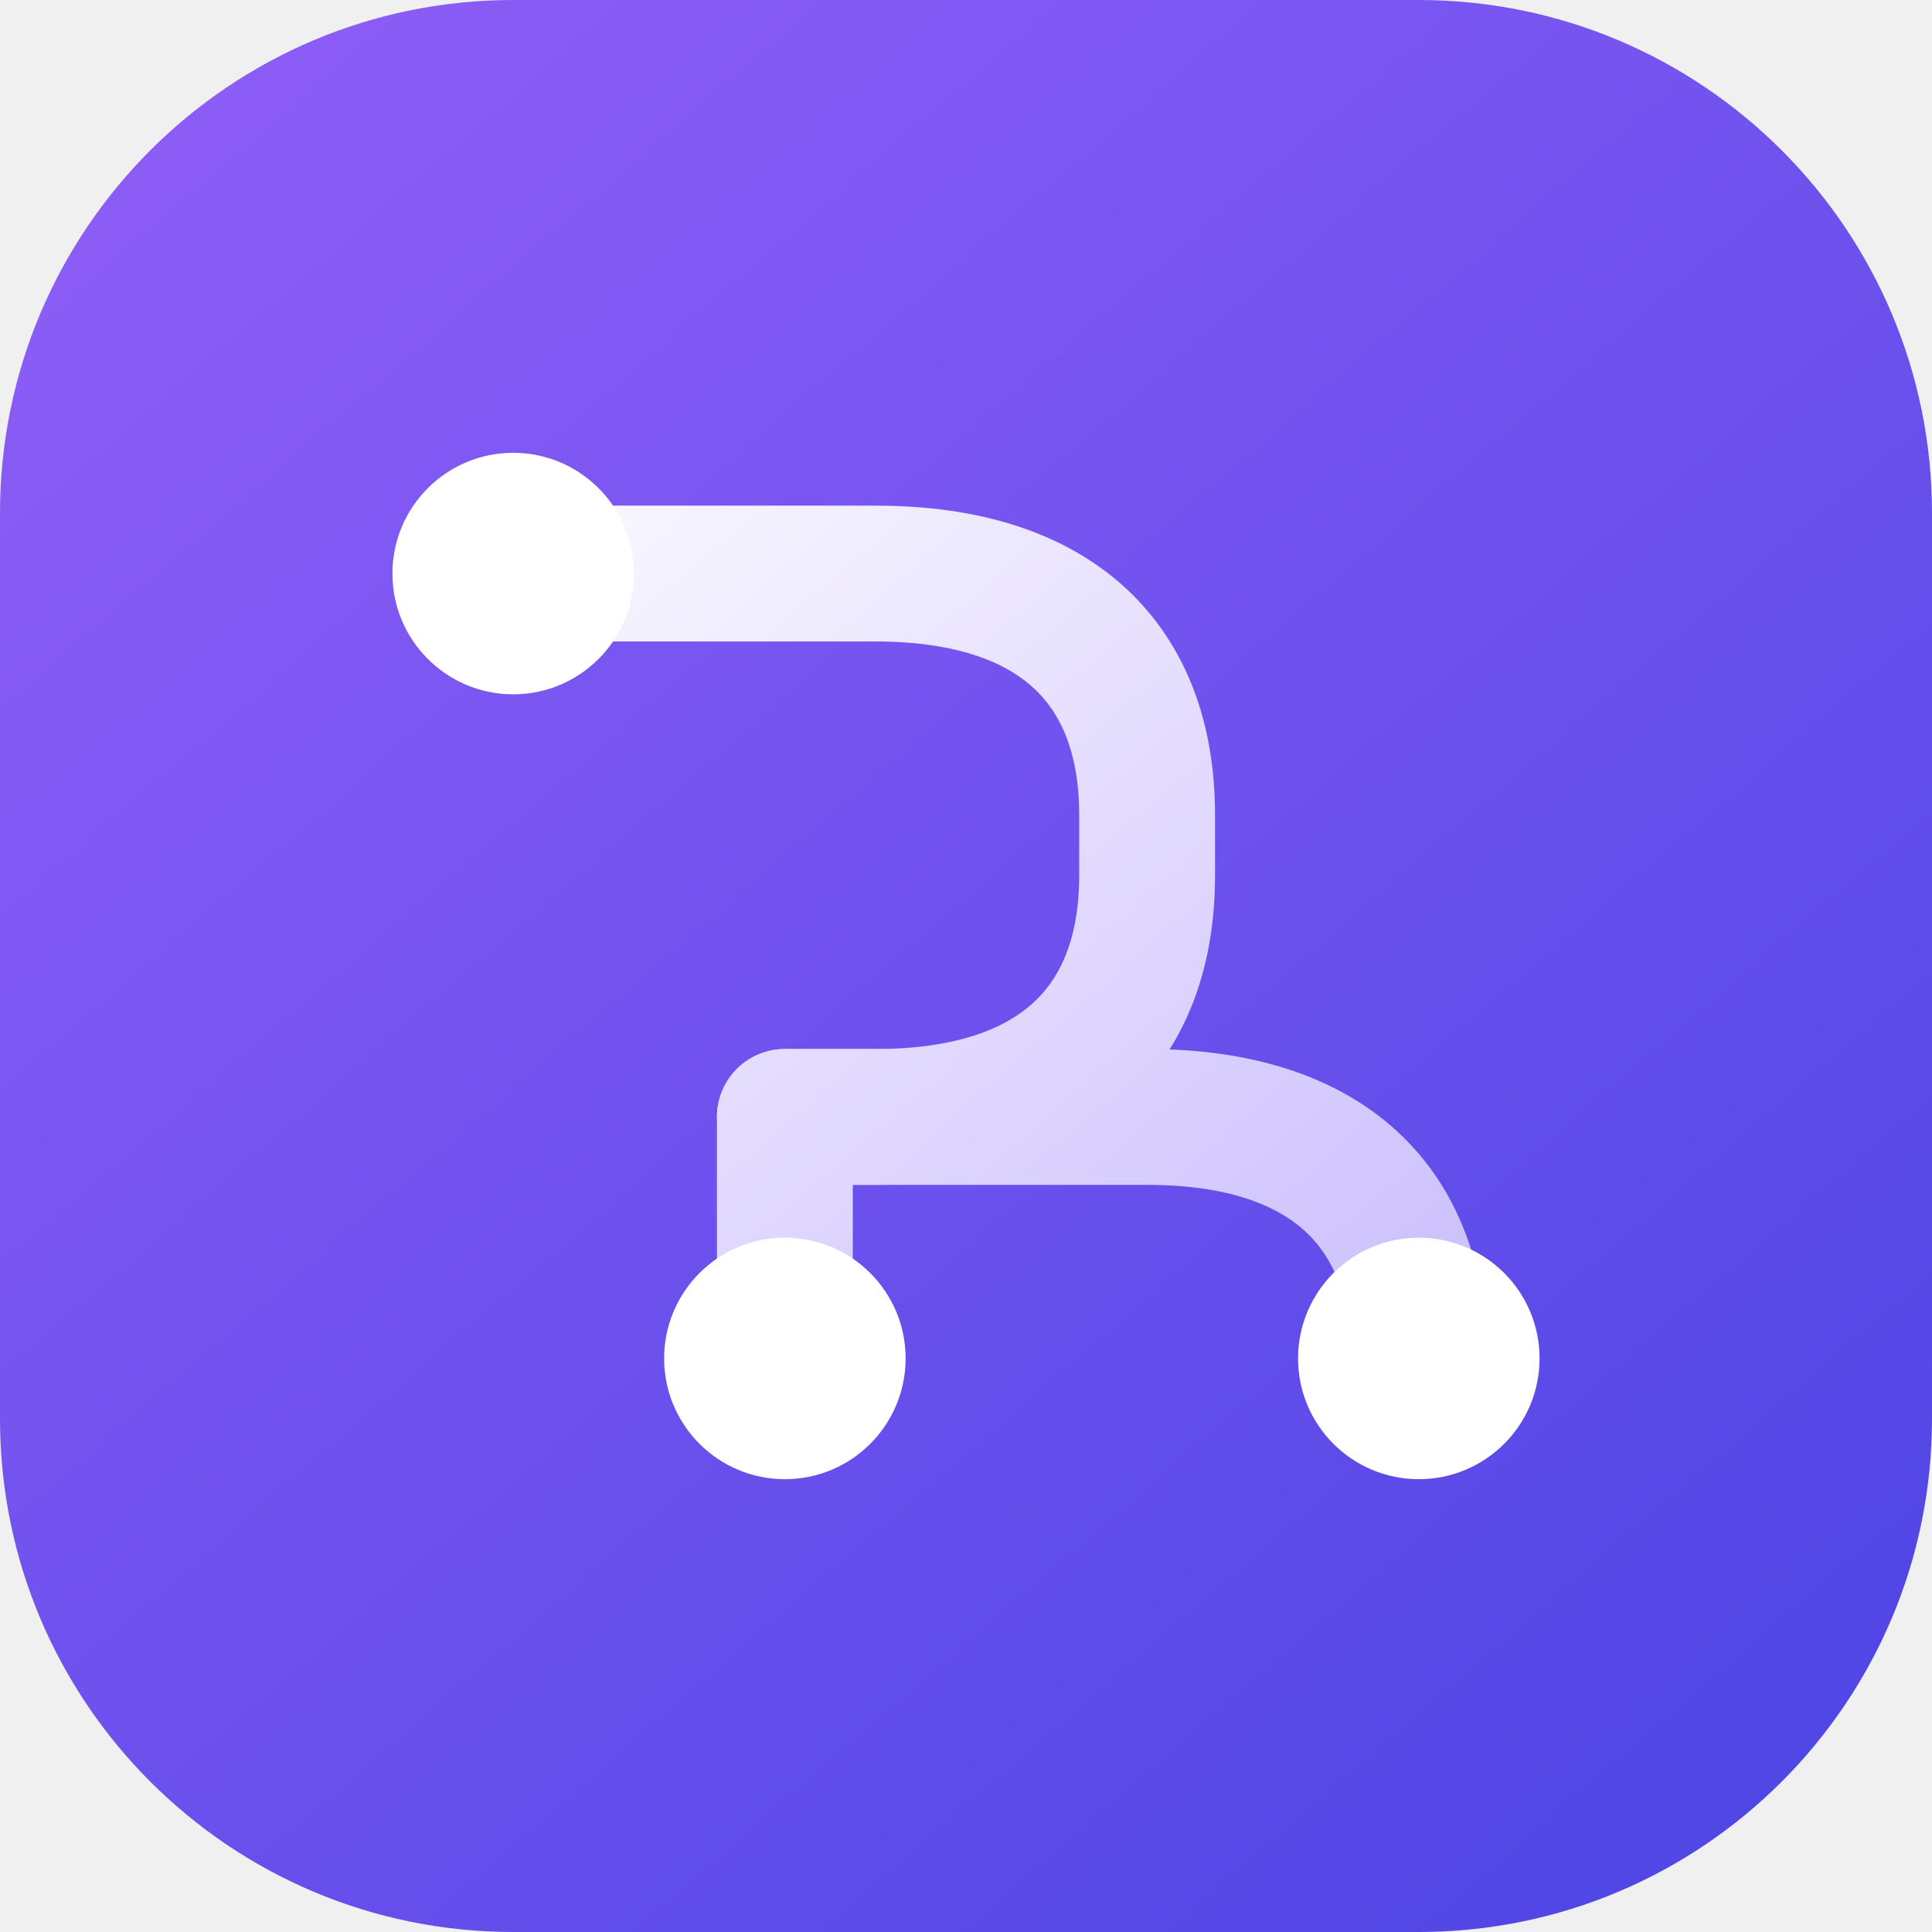
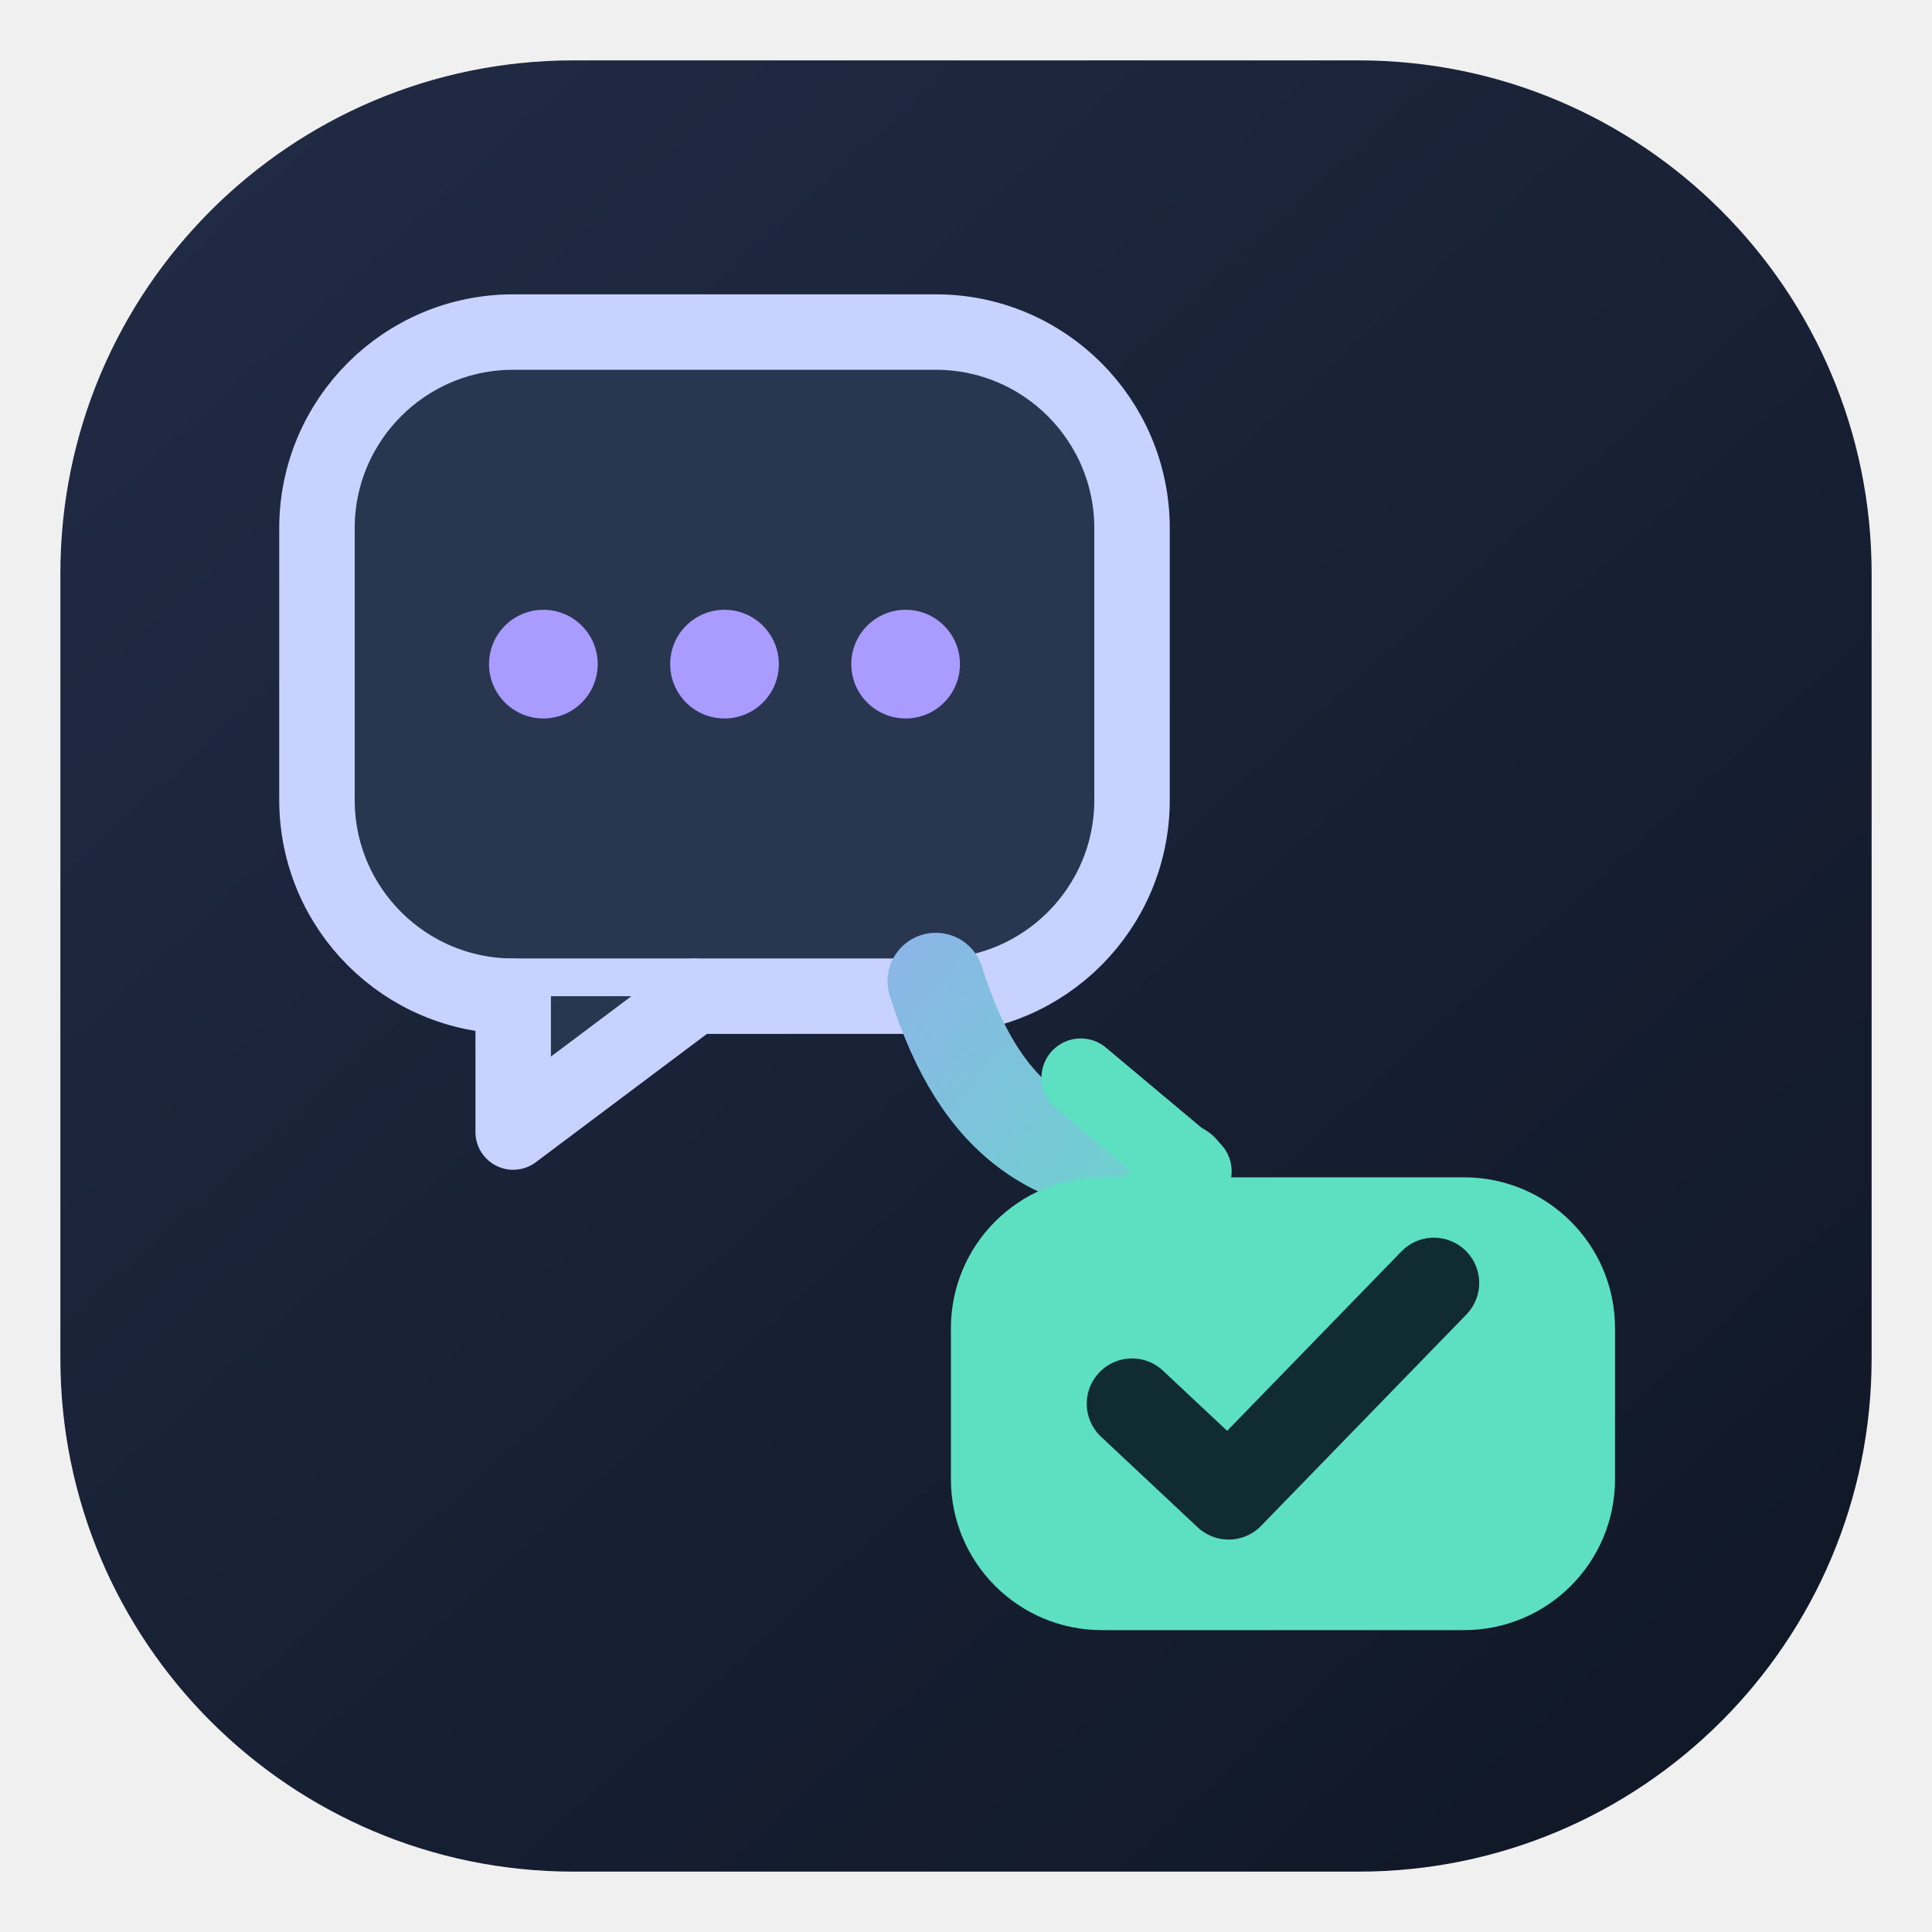
<svg xmlns="http://www.w3.org/2000/svg" viewBox="0 0 64 64" role="img" aria-labelledby="title">
  <defs>
-     <linearGradient id="bg" x1="8" y1="4" x2="58" y2="62" gradientUnits="userSpaceOnUse">
-       <stop stop-color="#8B5CF6" />
-       <stop offset="1" stop-color="#4F46E5" />
+     <linearGradient id="surface" x1="7" y1="5" x2="57" y2="60" gradientUnits="userSpaceOnUse">
+       <stop stop-color="#202A43" />
+       <stop offset="1" stop-color="#101827" />
    </linearGradient>
-     <linearGradient id="line" x1="15" y1="13" x2="49" y2="52" gradientUnits="userSpaceOnUse">
-       <stop stop-color="#FFFFFF" />
-       <stop offset="1" stop-color="#C4B5FD" />
+     <linearGradient id="flow" x1="21" y1="25" x2="43" y2="42" gradientUnits="userSpaceOnUse">
+       <stop stop-color="#A99BFF" />
+       <stop offset="1" stop-color="#5DE0C1" />
    </linearGradient>
  </defs>
-   <rect width="64" height="64" rx="17" fill="url(#bg)" />
-   <path d="M17 19h12c6 0 9 3 9 8v2c0 5-3 8-9 8h-3v8" fill="none" stroke="url(#line)" stroke-width="4.5" stroke-linecap="round" stroke-linejoin="round" />
-   <path d="M26 37h12c6 0 9 3 9 8" fill="none" stroke="url(#line)" stroke-width="4.5" stroke-linecap="round" />
-   <circle cx="17" cy="19" r="4" fill="#fff" />
-   <circle cx="26" cy="45" r="4" fill="#fff" />
-   <circle cx="47" cy="45" r="4" fill="#fff" />
+   <rect x="2" y="2" width="60" height="60" rx="17" fill="url(#surface)" />
+   <rect x="10.5" y="11" width="27" height="22" rx="6.5" fill="#293650" stroke="#C7D2FE" stroke-width="2.5" />
+   <path d="M17 33v4.5l6-4.5" fill="#293650" stroke="#C7D2FE" stroke-width="2.5" stroke-linecap="round" stroke-linejoin="round" />
+   <circle cx="18" cy="22" r="1.8" fill="#A99BFF" />
+   <circle cx="24" cy="22" r="1.8" fill="#A99BFF" />
+   <circle cx="30" cy="22" r="1.8" fill="#A99BFF" />
+   <path d="M31 32.5c1.5 4.8 4.1 6.3 8.1 6.3" fill="none" stroke="url(#flow)" stroke-width="3.2" stroke-linecap="round" />
+   <path d="m35.8 35.7 3.7 3.1-3.7 3.1" fill="none" stroke="#5DE0C1" stroke-width="2.6" stroke-linecap="round" stroke-linejoin="round" />
+   <rect x="31.5" y="39" width="22" height="15" rx="5" fill="#5DE0C1" />
+   <path d="m37.5 46.5 3.2 3 6.8-7" fill="none" stroke="#102B32" stroke-width="3" stroke-linecap="round" stroke-linejoin="round" />
</svg>
